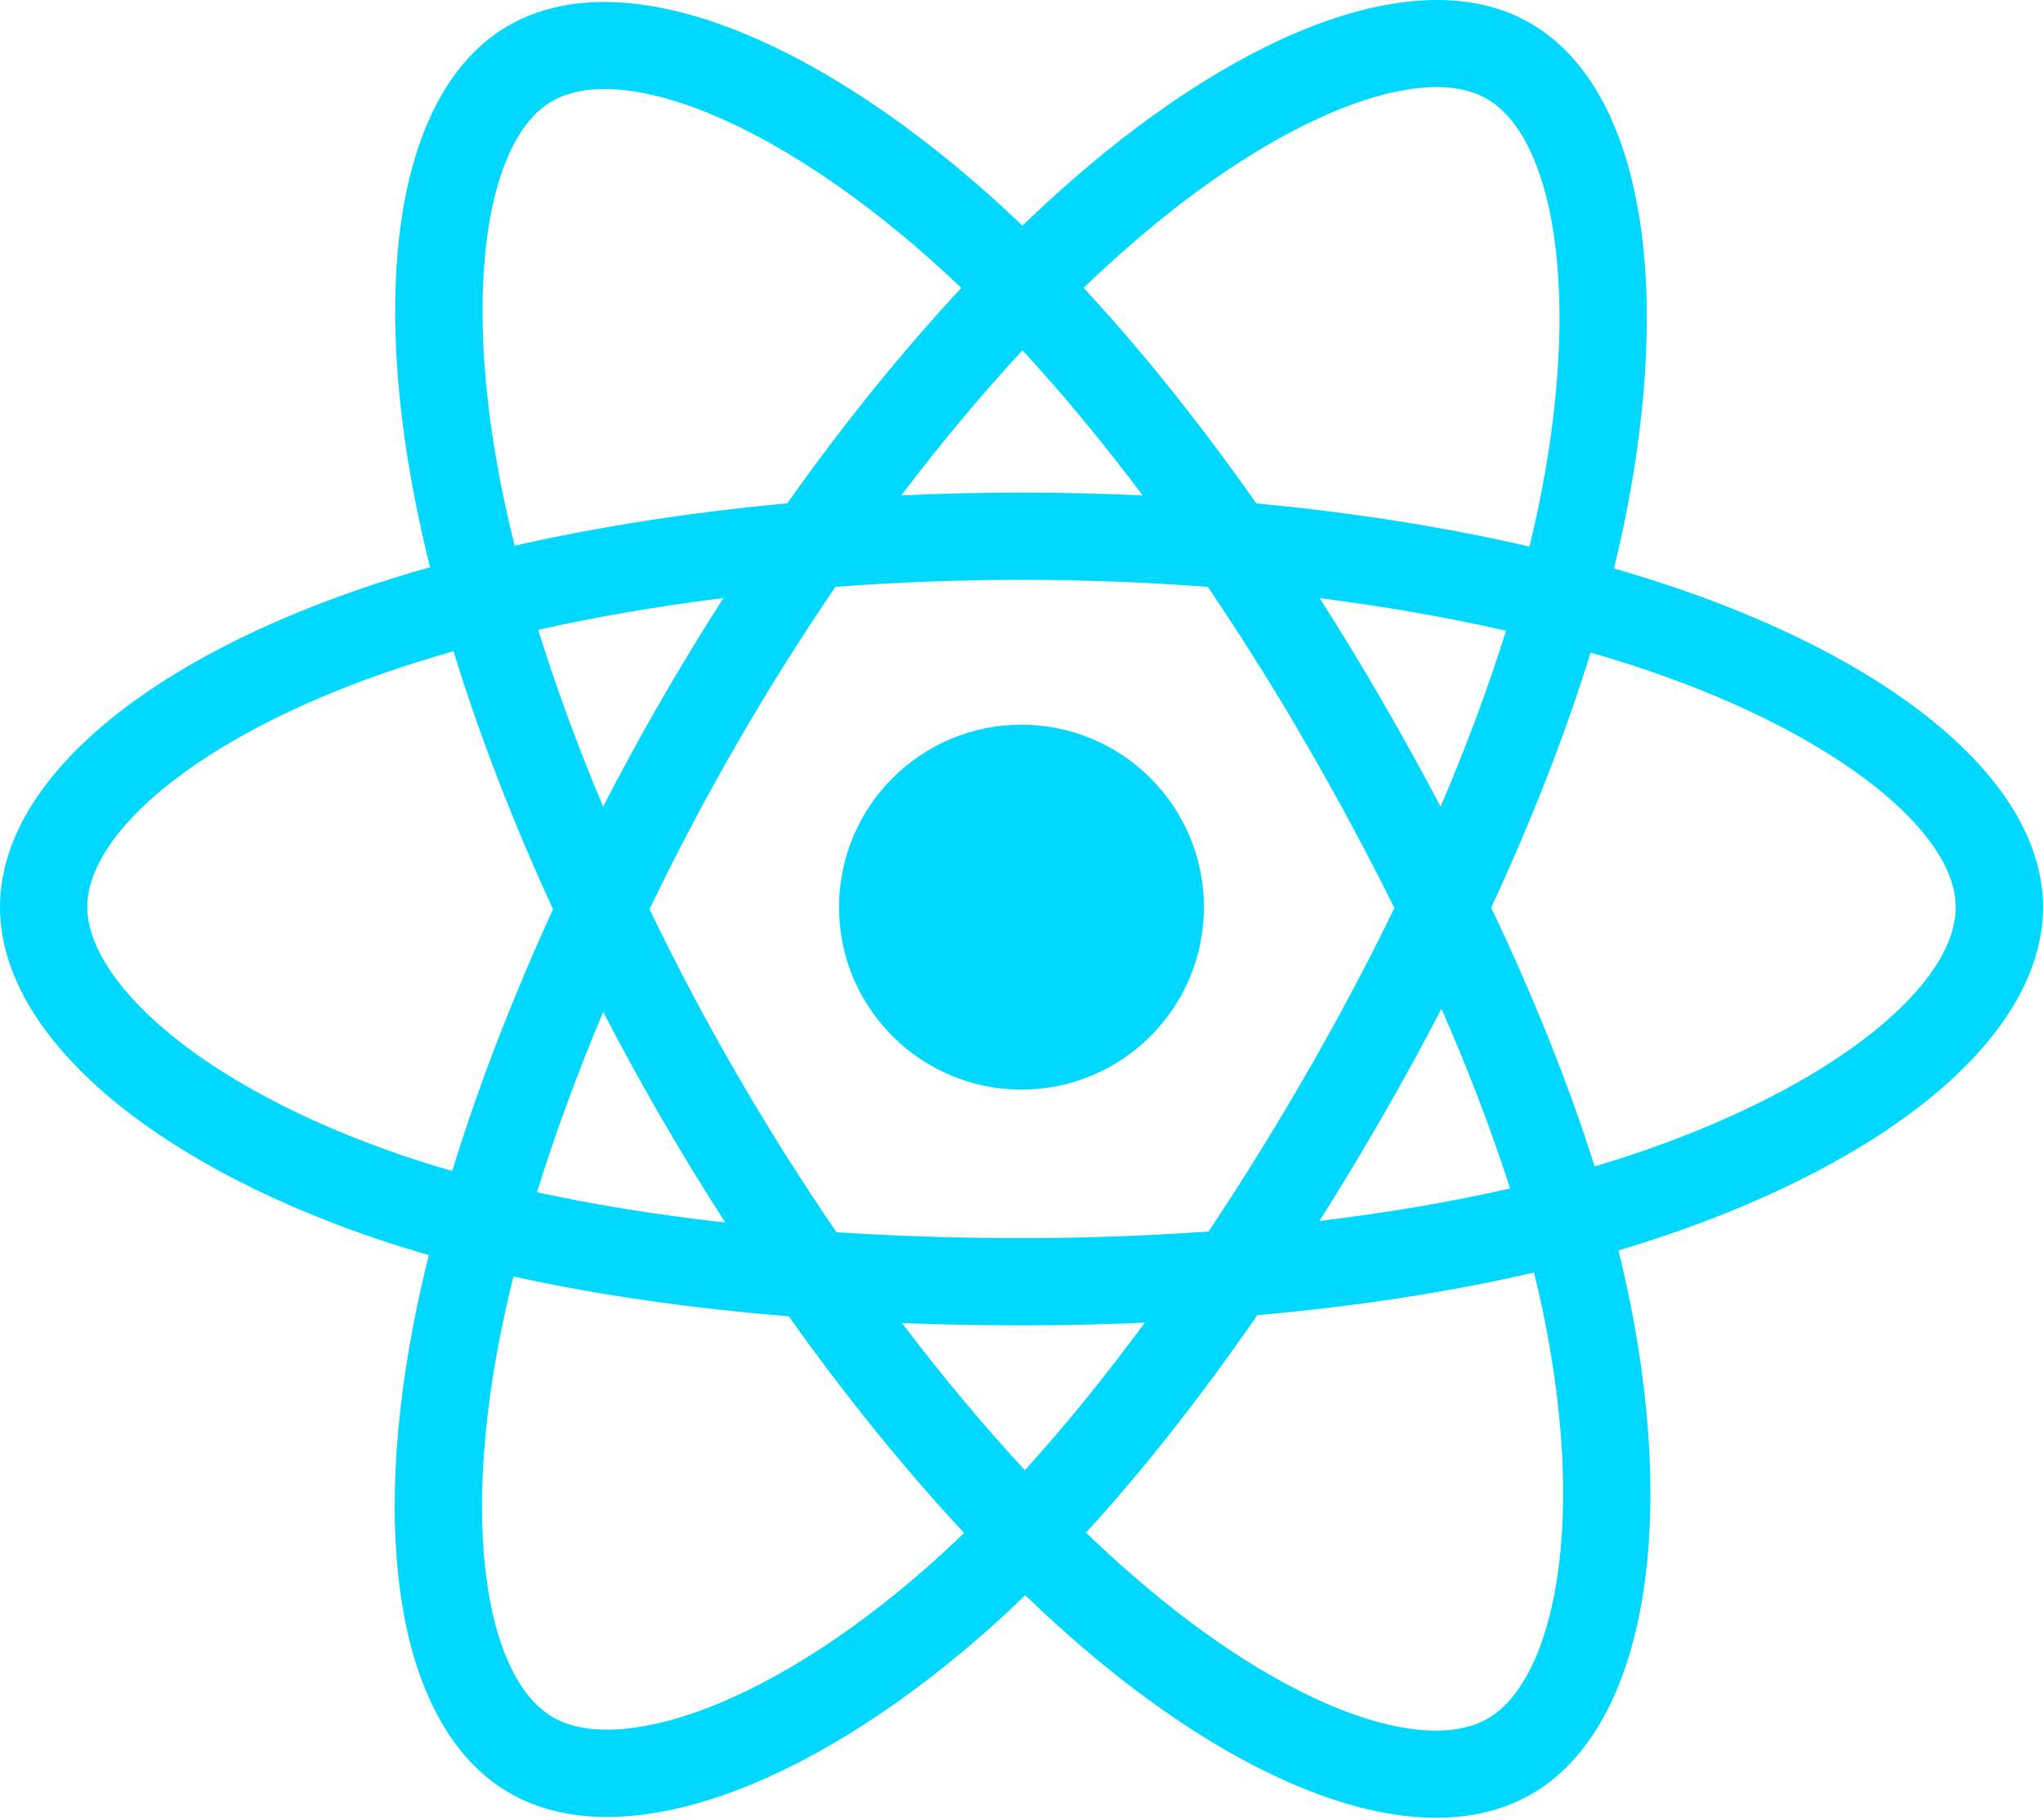
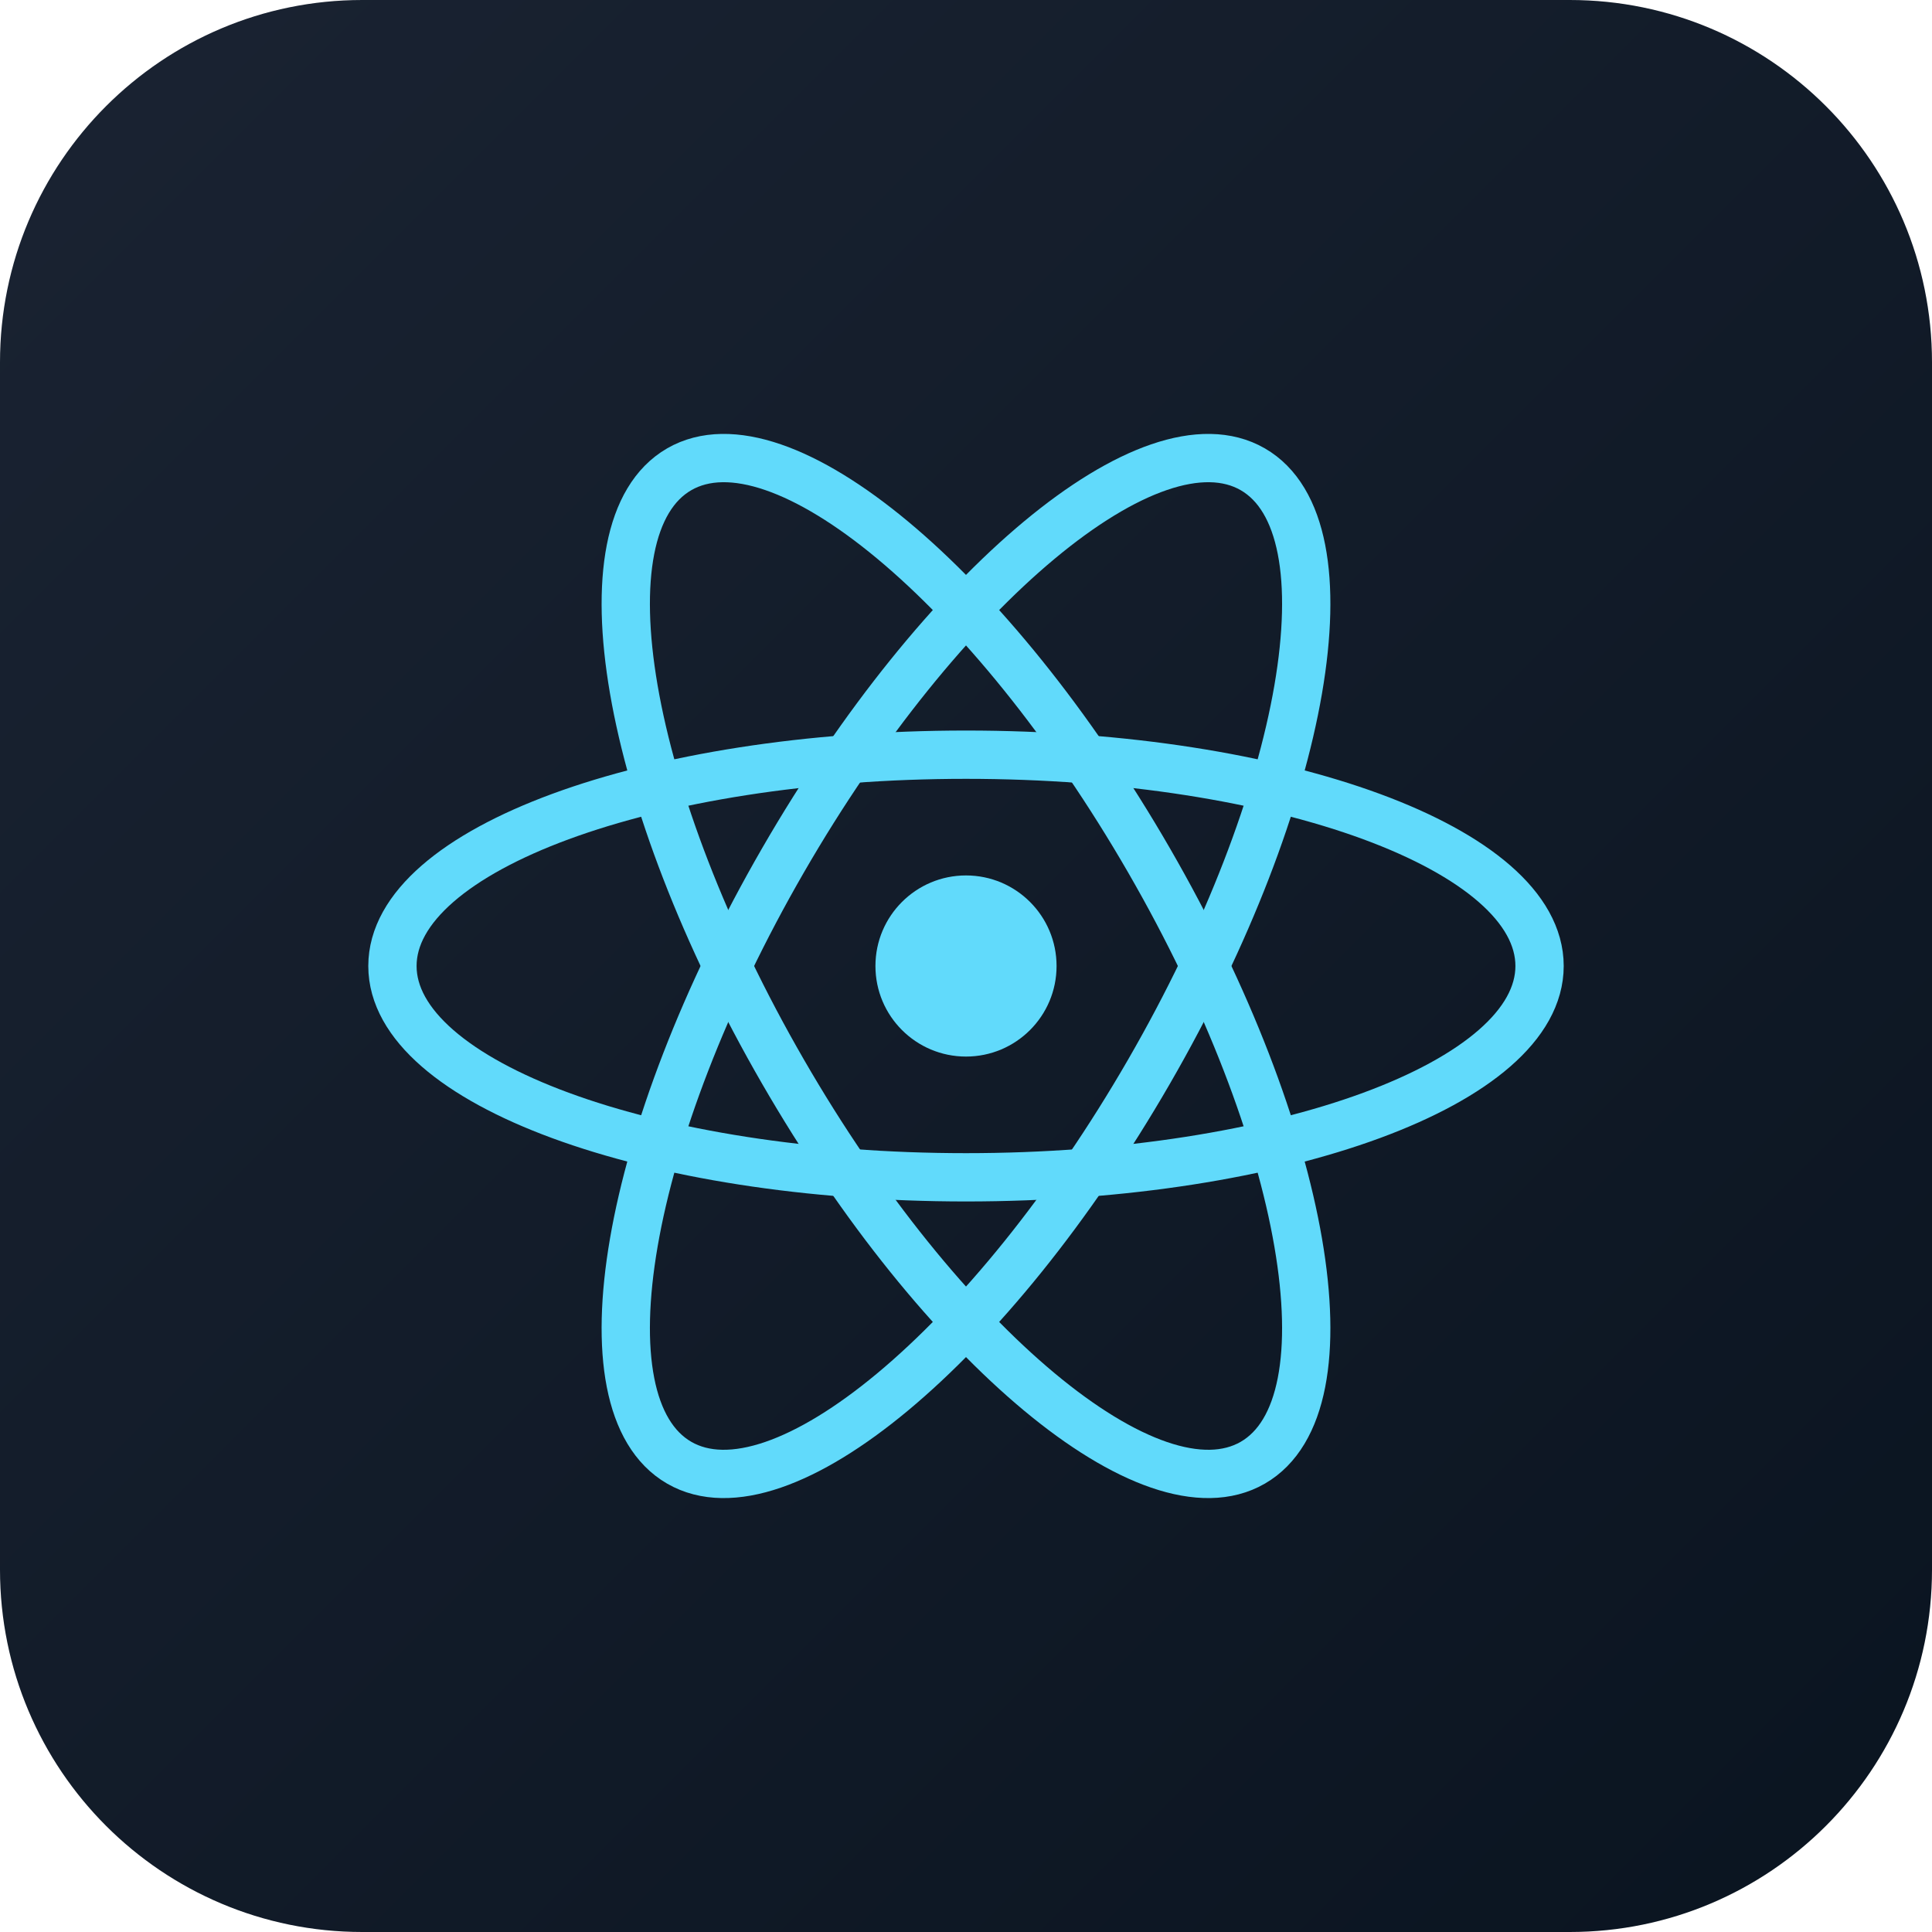
- <svg xmlns="http://www.w3.org/2000/svg" aria-hidden="true" role="img" class="iconify iconify--logos" width="35.93" height="32" preserveAspectRatio="xMidYMid meet" viewBox="0 0 256 228">
-   <path fill="#00D8FF" d="M210.483 73.824a171.49 171.49 0 0 0-8.24-2.597c.465-1.9.893-3.777 1.273-5.621c6.238-30.281 2.16-54.676-11.769-62.708c-13.355-7.7-35.196.329-57.254 19.526a171.23 171.23 0 0 0-6.375 5.848a155.866 155.866 0 0 0-4.241-3.917C100.759 3.829 77.587-4.822 63.673 3.233C50.33 10.957 46.379 33.89 51.995 62.588a170.974 170.974 0 0 0 1.892 8.48c-3.28.932-6.445 1.924-9.474 2.98C17.309 83.498 0 98.307 0 113.668c0 15.865 18.582 31.778 46.812 41.427a145.52 145.52 0 0 0 6.921 2.165a167.467 167.467 0 0 0-2.01 9.138c-5.354 28.2-1.173 50.591 12.134 58.266c13.744 7.926 36.812-.22 59.273-19.855a145.567 145.567 0 0 0 5.342-4.923a168.064 168.064 0 0 0 6.92 6.314c21.758 18.722 43.246 26.282 56.54 18.586c13.731-7.949 18.194-32.003 12.4-61.268a145.016 145.016 0 0 0-1.535-6.842c1.62-.48 3.21-.974 4.76-1.488c29.348-9.723 48.443-25.443 48.443-41.52c0-15.417-17.868-30.326-45.517-39.844Zm-6.365 70.984c-1.4.463-2.836.91-4.3 1.345c-3.24-10.257-7.612-21.163-12.963-32.432c5.106-11 9.31-21.767 12.459-31.957c2.619.758 5.16 1.557 7.61 2.4c23.69 8.156 38.14 20.213 38.14 29.504c0 9.896-15.606 22.743-40.946 31.14Zm-10.514 20.834c2.562 12.94 2.927 24.64 1.23 33.787c-1.524 8.219-4.59 13.698-8.382 15.893c-8.067 4.67-25.32-1.4-43.927-17.412a156.726 156.726 0 0 1-6.437-5.87c7.214-7.889 14.423-17.06 21.459-27.246c12.376-1.098 24.068-2.894 34.671-5.345a134.17 134.17 0 0 1 1.386 6.193ZM87.276 214.515c-7.882 2.783-14.16 2.863-17.955.675c-8.075-4.657-11.432-22.636-6.853-46.752a156.923 156.923 0 0 1 1.869-8.499c10.486 2.32 22.093 3.988 34.498 4.994c7.084 9.967 14.501 19.128 21.976 27.15a134.668 134.668 0 0 1-4.877 4.492c-9.933 8.682-19.886 14.842-28.658 17.94ZM50.35 144.747c-12.483-4.267-22.792-9.812-29.858-15.863c-6.35-5.437-9.555-10.836-9.555-15.216c0-9.322 13.897-21.212 37.076-29.293c2.813-.98 5.757-1.905 8.812-2.773c3.204 10.42 7.406 21.315 12.477 32.332c-5.137 11.18-9.399 22.249-12.634 32.792a134.718 134.718 0 0 1-6.318-1.979Zm12.378-84.26c-4.811-24.587-1.616-43.134 6.425-47.789c8.564-4.958 27.502 2.111 47.463 19.835a144.318 144.318 0 0 1 3.841 3.545c-7.438 7.987-14.787 17.08-21.808 26.988c-12.04 1.116-23.565 2.908-34.161 5.309a160.342 160.342 0 0 1-1.76-7.887Zm110.427 27.268a347.8 347.8 0 0 0-7.785-12.803c8.168 1.033 15.994 2.404 23.343 4.08c-2.206 7.072-4.956 14.465-8.193 22.045a381.151 381.151 0 0 0-7.365-13.322Zm-45.032-43.861c5.044 5.465 10.096 11.566 15.065 18.186a322.04 322.04 0 0 0-30.257-.006c4.974-6.559 10.069-12.652 15.192-18.18ZM82.802 87.83a323.167 323.167 0 0 0-7.227 13.238c-3.184-7.553-5.909-14.98-8.134-22.152c7.304-1.634 15.093-2.97 23.209-3.984a321.524 321.524 0 0 0-7.848 12.897Zm8.081 65.352c-8.385-.936-16.291-2.203-23.593-3.793c2.26-7.3 5.045-14.885 8.298-22.6a321.187 321.187 0 0 0 7.257 13.246c2.594 4.48 5.28 8.868 8.038 13.147Zm37.542 31.03c-5.184-5.592-10.354-11.779-15.403-18.433c4.902.192 9.899.29 14.978.29c5.218 0 10.376-.117 15.453-.343c-4.985 6.774-10.018 12.97-15.028 18.486Zm52.198-57.817c3.422 7.8 6.306 15.345 8.596 22.52c-7.422 1.694-15.436 3.058-23.88 4.071a382.417 382.417 0 0 0 7.859-13.026a347.403 347.403 0 0 0 7.425-13.565Zm-16.898 8.101a358.557 358.557 0 0 1-12.281 19.815a329.4 329.4 0 0 1-23.444.823c-7.967 0-15.716-.248-23.178-.732a310.202 310.202 0 0 1-12.513-19.846h.001a307.41 307.41 0 0 1-10.923-20.627a310.278 310.278 0 0 1 10.89-20.637l-.001.001a307.318 307.318 0 0 1 12.413-19.761c7.613-.576 15.42-.876 23.31-.876H128c7.926 0 15.743.303 23.354.883a329.357 329.357 0 0 1 12.335 19.695a358.489 358.489 0 0 1 11.036 20.54a329.472 329.472 0 0 1-11 20.722Zm22.56-122.124c8.572 4.944 11.906 24.881 6.52 51.026c-.344 1.668-.73 3.367-1.15 5.09c-10.622-2.452-22.155-4.275-34.23-5.408c-7.034-10.017-14.323-19.124-21.64-27.008a160.789 160.789 0 0 1 5.888-5.4c18.9-16.447 36.564-22.941 44.612-18.3ZM128 90.808c12.625 0 22.86 10.235 22.86 22.86s-10.235 22.86-22.86 22.86s-22.86-10.235-22.86-22.86s10.235-22.86 22.86-22.86Z" />
+ <svg xmlns="http://www.w3.org/2000/svg" viewBox="0 0 64 64">
+   <defs>
+     <linearGradient id="react-bg" x1="0" y1="0" x2="1" y2="1">
+       <stop offset="0%" stop-color="#1a2332" />
+       <stop offset="100%" stop-color="#0a1420" />
+     </linearGradient>
+   </defs>
+   <rect width="64" height="64" rx="12" fill="url(#react-bg)" />
+   <g transform="translate(32 32)" fill="none" stroke="#61DAFB" stroke-width="1.6">
+     <ellipse rx="19" ry="7" />
+     <ellipse rx="19" ry="7" transform="rotate(60)" />
+     <ellipse rx="19" ry="7" transform="rotate(120)" />
+     <circle r="3" fill="#61DAFB" stroke="none" />
+   </g>
</svg>
